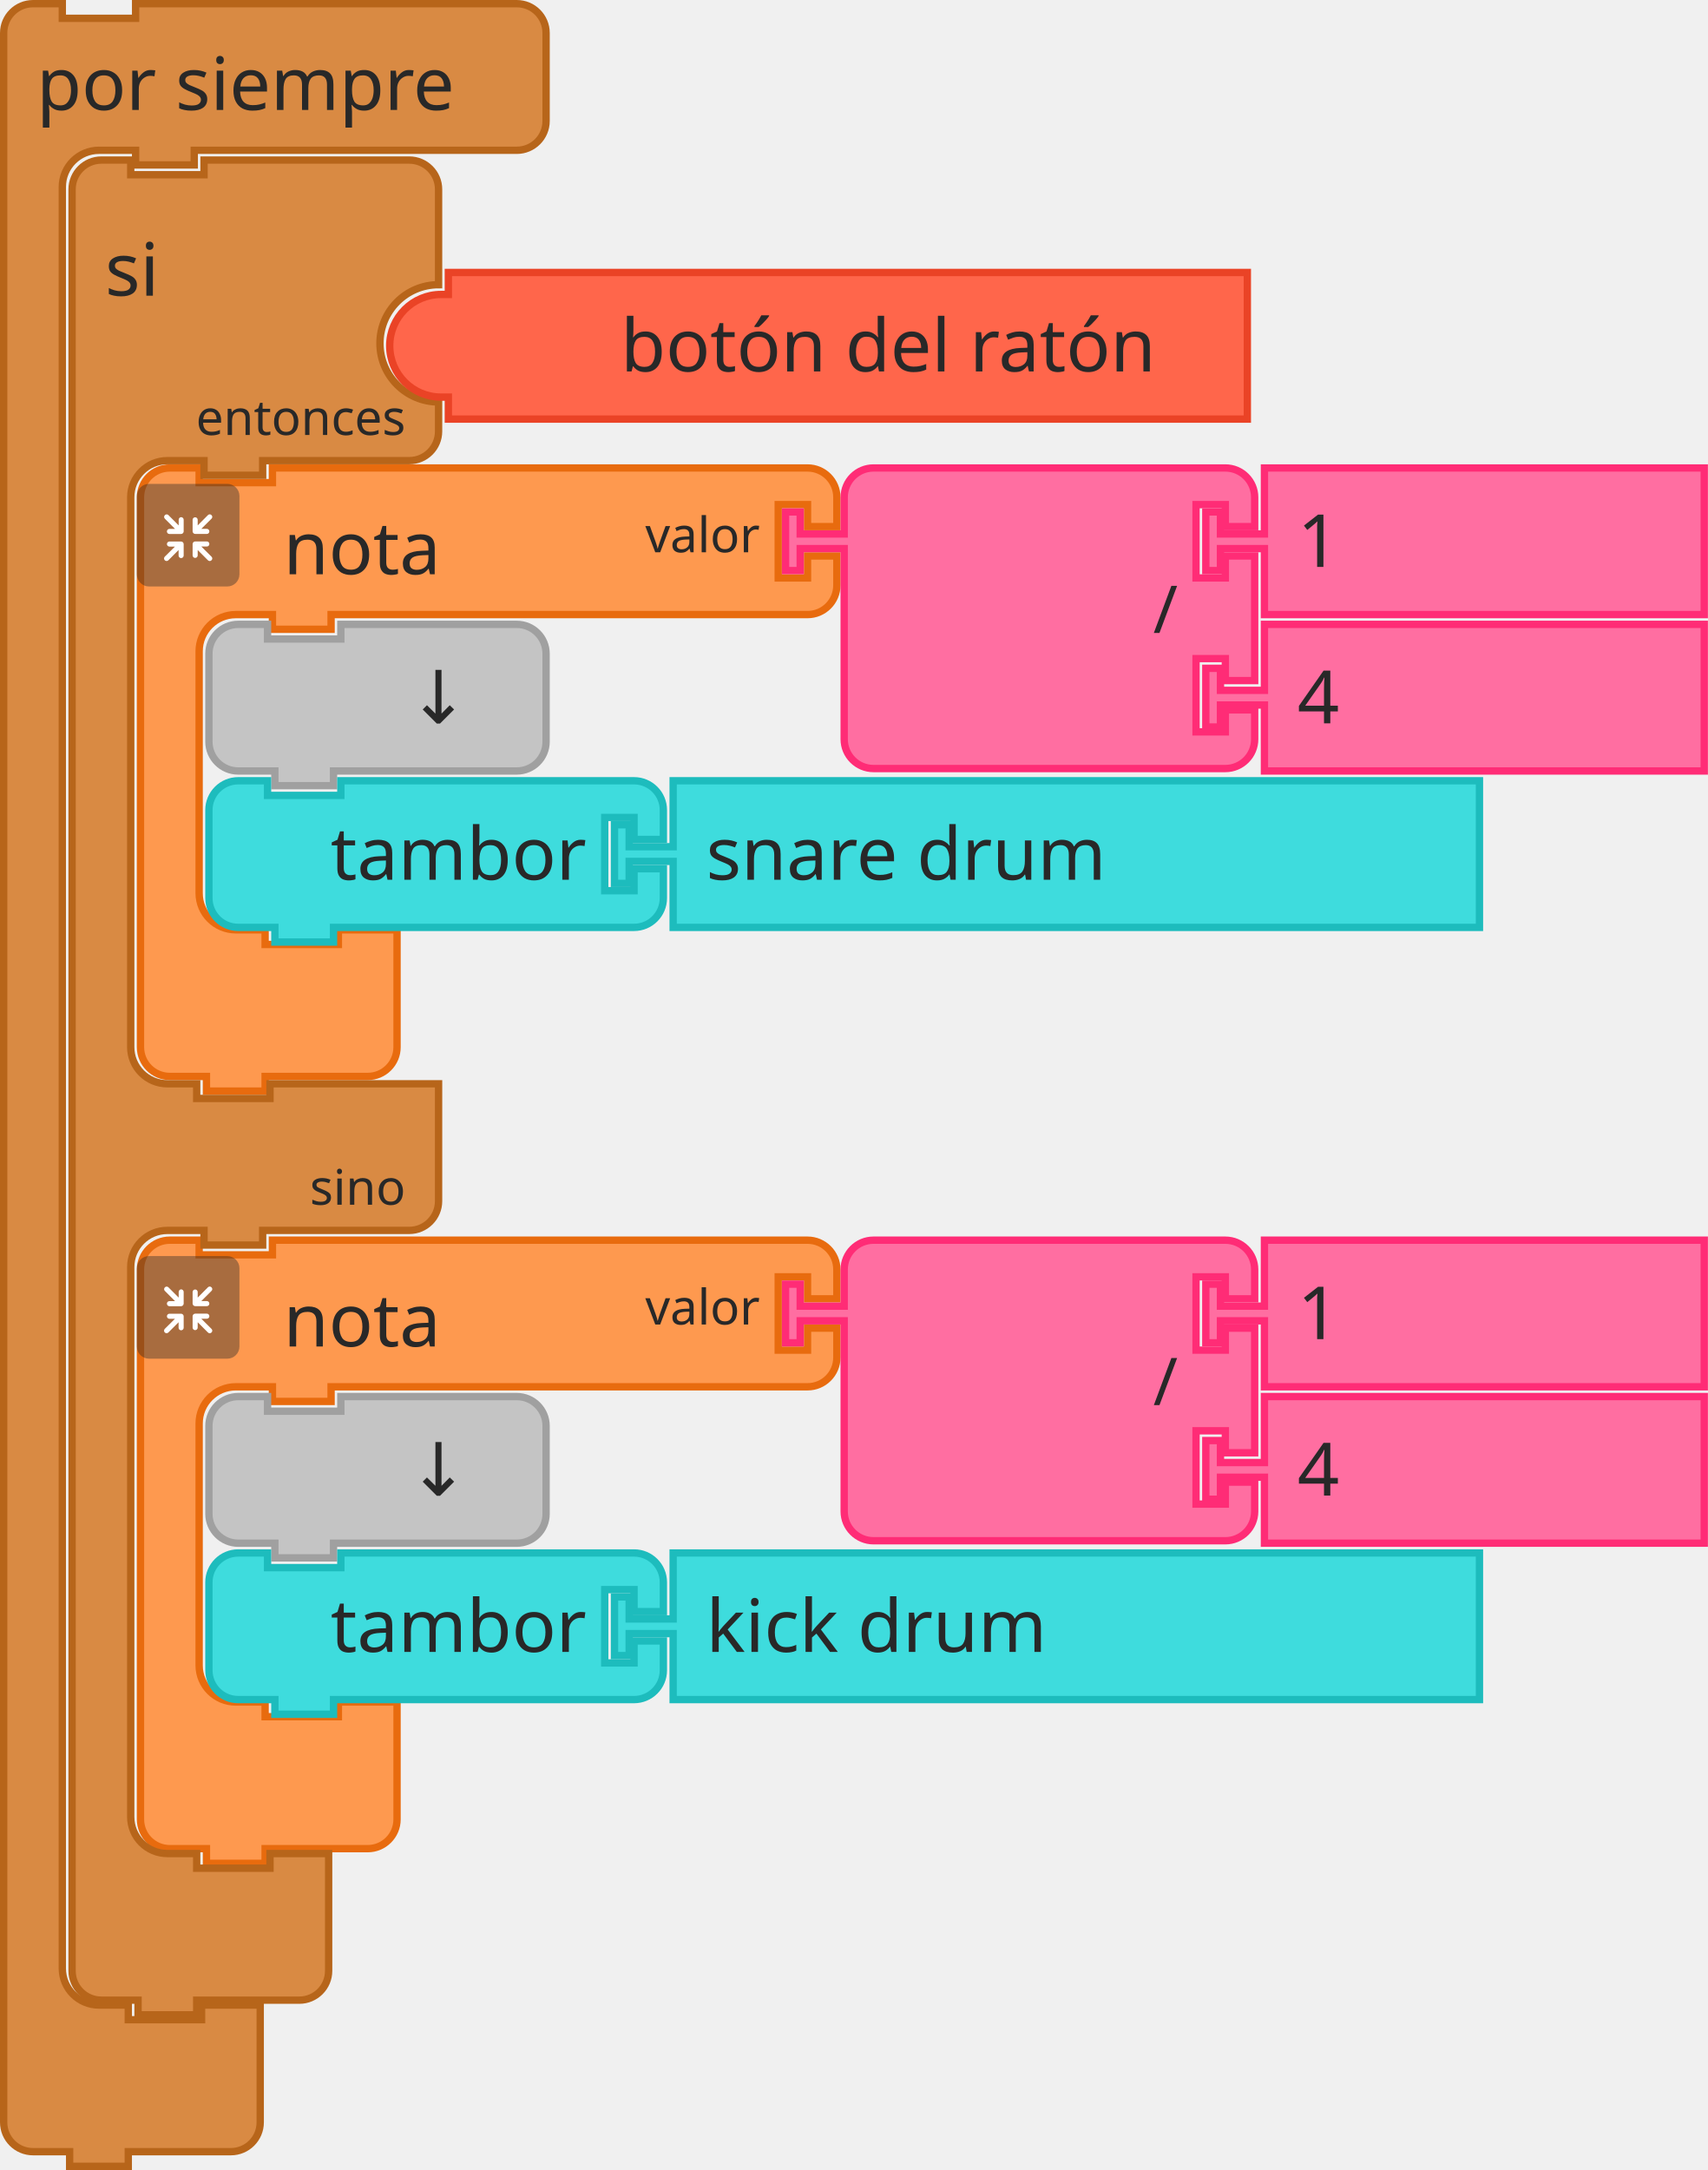
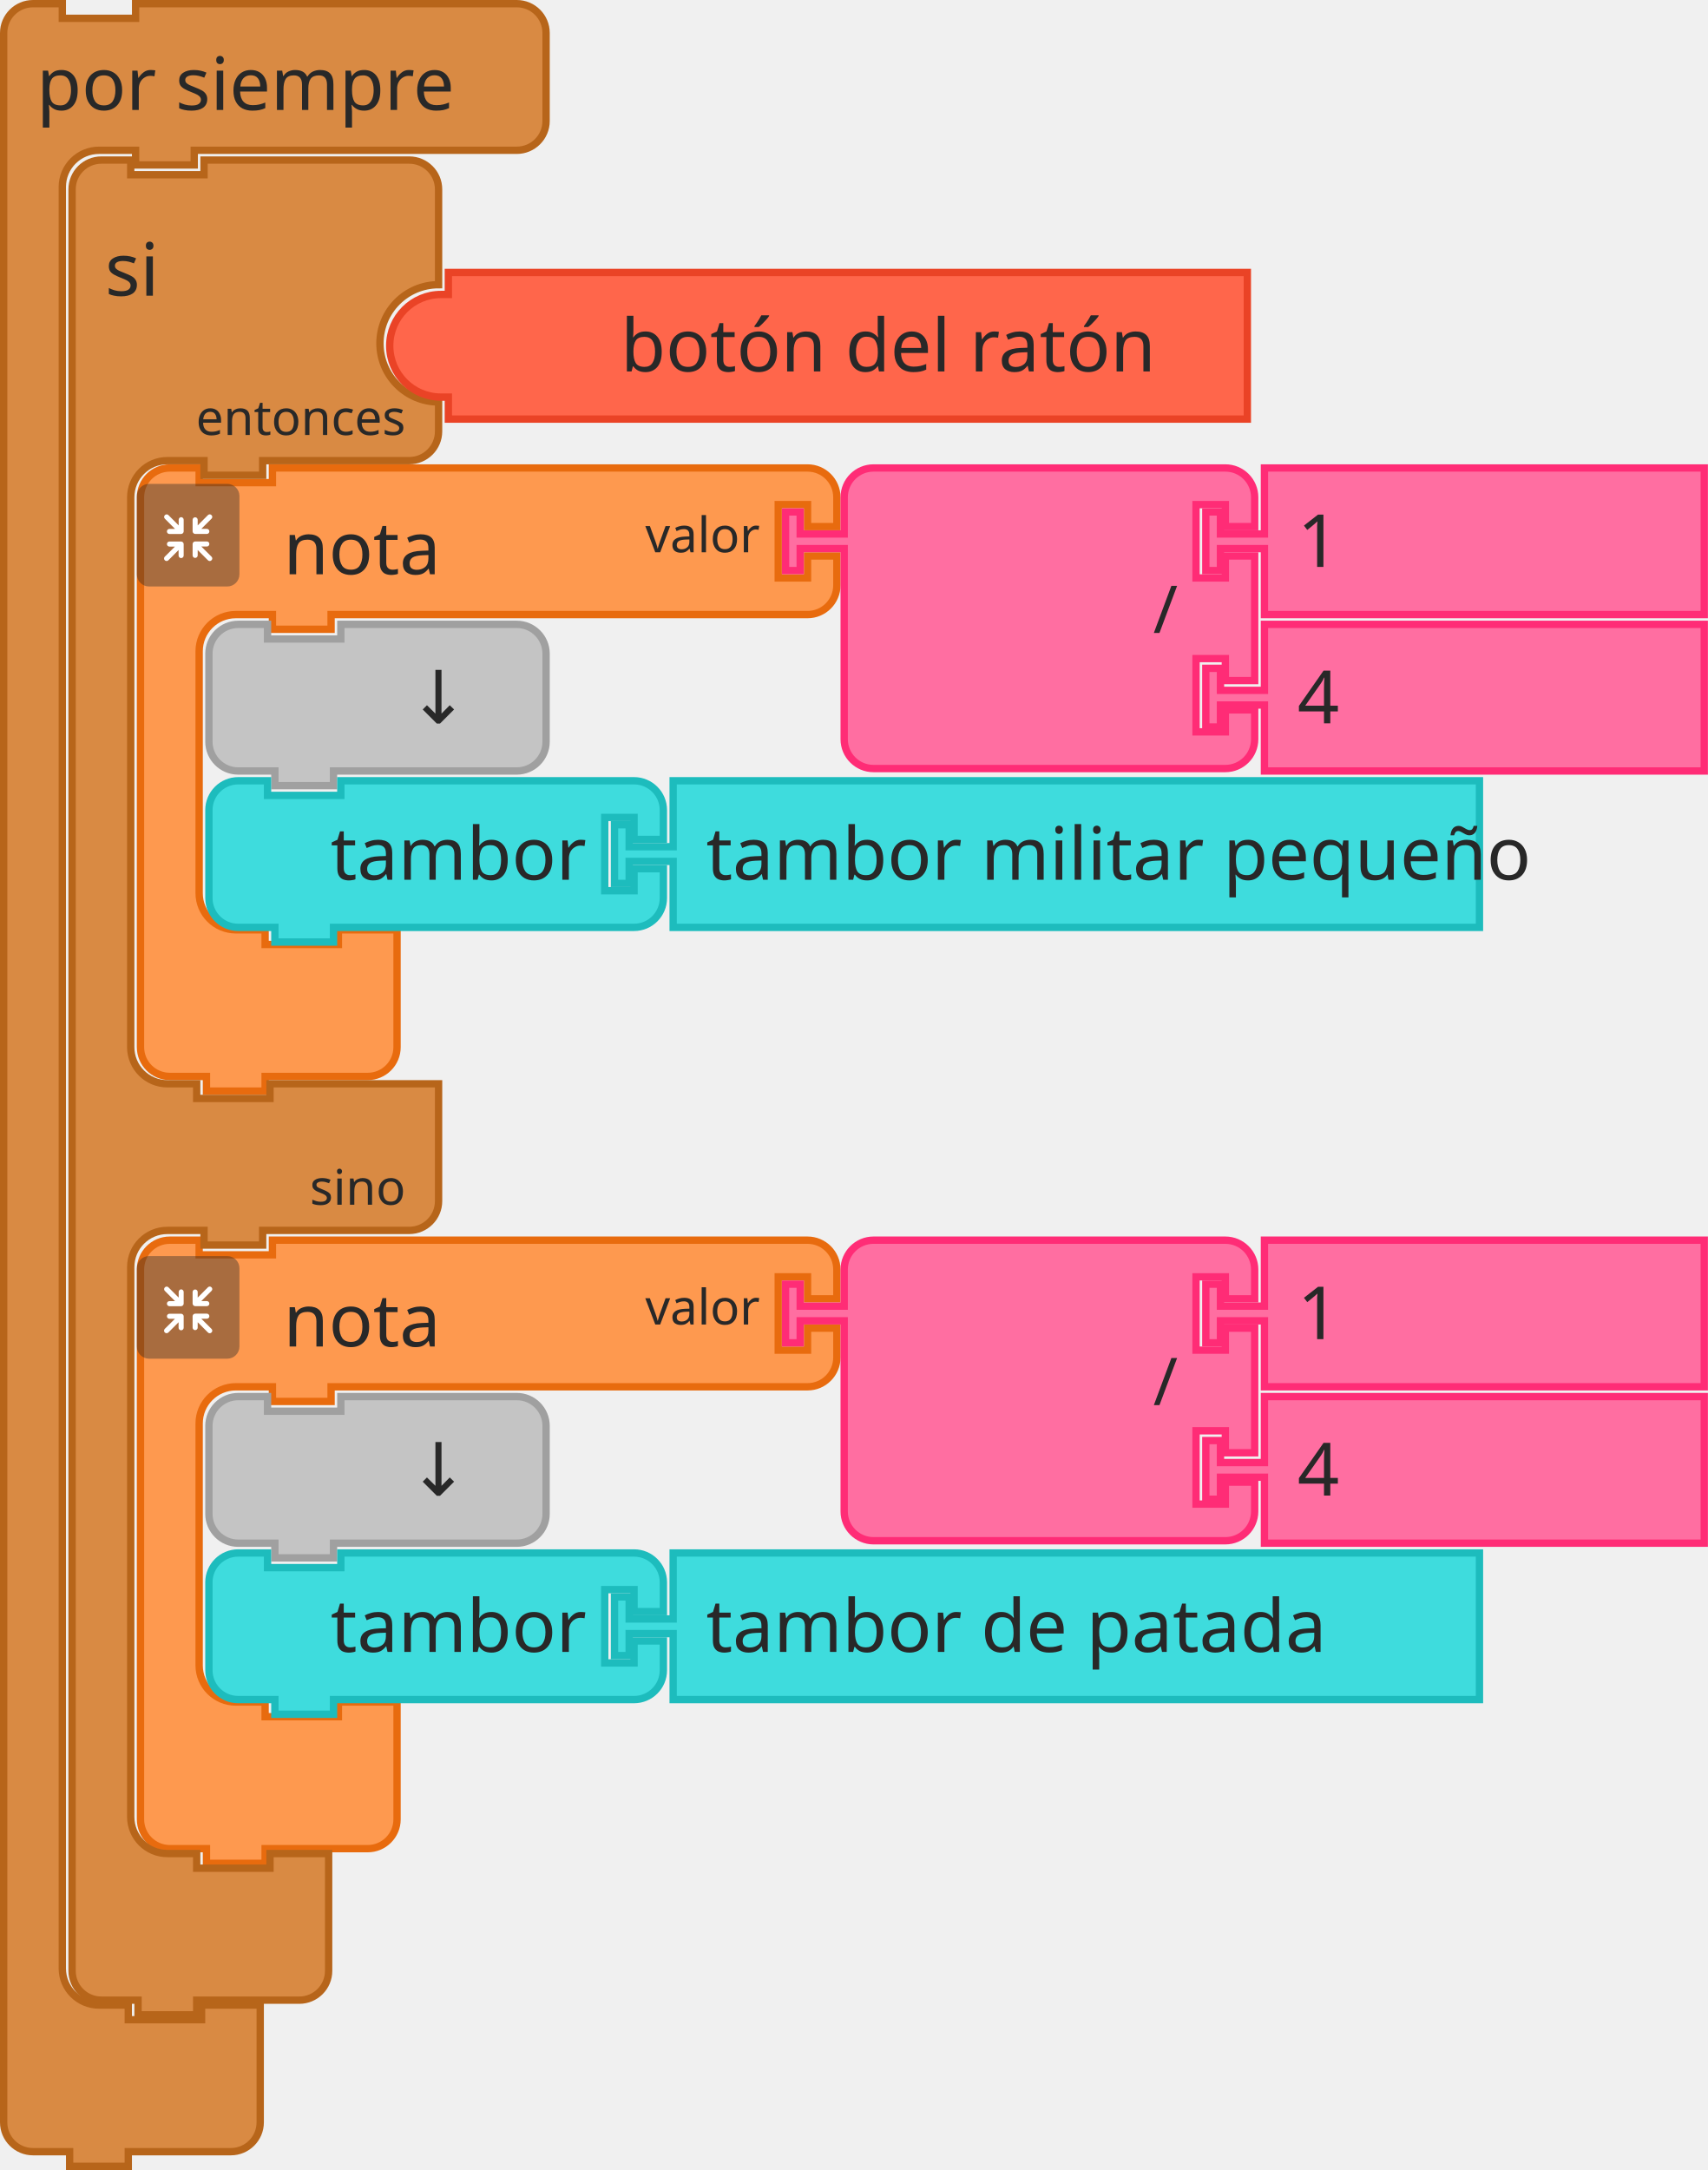
<svg xmlns="http://www.w3.org/2000/svg" width="349.5" height="444">
  <g>
    <g transform="translate(28, 253)">
      <g transform="scale(1.5, 1.5)">
        <path d="m0.5 8.5 L 0.5 4.5 A 4 4 90 0 1 4.5 0.5 L 8.5 0.5 L 8.5 2.5 L 18.5 2.5 L 18.5 0.5 L 27.5 0.5 L 87.5 0.5 L 91.5 0.5 A 4 4 90 0 1 95.5 4.5 L 95.5 8.5 L 91.5 8.5 L 91.5 5.5 L 87.5 5.5 L 87.5 15.5 L 91.5 15.5 L 91.5 12.5 L 95.5 12.5 L 95.5 16.5 A 4 4 90 0 1 91.5 20.5 L 87.5 20.5 L 27.5 20.5 L 26.5 20.5 L 26.5 22.5 L 18.5 22.5 L 18.5 20.5 L 17.5 20.5 L 13.5 20.5 A 5 5 90 0 0 8.5 25.5 L 8.5 29.5 L 8.5 33.5 L 8.5 54.5 L 8.5 58.5 A 5 5 90 0 0 13.5 63.5 L 17.5 63.5 L 17.5 65.5 L 27.5 65.5 L 27.5 63.5 L 35.5 63.5 L 35.5 69.5 L 35.5 75.5 L 35.5 79.5 A 4 4 90 0 1 31.5 83.5 L 27.5 83.5 L 18.5 83.5 L 17.5 83.5 L 17.5 85.5 L 9.5 85.5 L 9.5 83.5 L 8.5 83.5 L 4.5 83.5 A 4 4 90 0 1 0.5 79.5 L 0.5 75.5 z" style="fill:#FE994F;fill-opacity:1;stroke:#E86B0E;stroke-width:1;stroke-linecap:round;stroke-opacity:1;" />
        <text style="font-size:10px;fill:#282828;font-family:sans-serif;text-anchor:start">
          <tspan x="20" y="15">nota</tspan>
        </text>
        <text style="font-size:6.667px;fill:#282828;font-family:sans-serif;text-anchor:end">
          <tspan x="85" y="12">valor</tspan>
        </text>
      </g>
    </g>
    <g transform="translate(28, 257) scale(0.5 0.5)">
      <g style="isolation:isolate">
        <g id="レイヤー_2" data-name="レイヤー 2">
          <g id="Icon">
            <rect width="42" height="42" rx="5" ry="5" style="fill:#292929;opacity:0.4;mix-blend-mode:multiply" />
            <path d="M30.56,29.8l-4.17-4.16h2.26a1,1,0,1,0,0-2.07H23.94a1.08,1.08,0,0,0-1.11,1v0s0,0,0,.06v4.64h0a1,1,0,1,0,2.08,0V27.08l4.19,4.19a1,1,0,0,0,1.46,0A1,1,0,0,0,30.56,29.8Z" style="fill:#fff" />
            <path d="M19.17,24.6a1.08,1.08,0,0,0-1.11-1H13.35a1,1,0,1,0,0,2.07H15.6L11.44,29.8a1,1,0,0,0,1.47,1.47l4.18-4.19v2.26a1,1,0,1,0,2.08,0V24.7s0,0,0-.06A.08.08,0,0,1,19.17,24.6Z" style="fill:#fff" />
            <path d="M23.94,20.5h4.7a1,1,0,1,0,0-2.08H26.39l4.17-4.16a1,1,0,0,0,0-1.47,1,1,0,0,0-1.46,0L24.91,17V14.72a1,1,0,1,0-2.08,0v4.64a.43.43,0,0,0,0,.05v.05A1.09,1.09,0,0,0,23.94,20.5Z" style="fill:#fff" />
            <path d="M18.13,13.62a1.08,1.08,0,0,0-1,1.09V17l-4.18-4.19a1,1,0,0,0-1.47,0,1,1,0,0,0,0,1.46l4.16,4.17H13.35a1,1,0,1,0,0,2.08h4.71a1.09,1.09,0,0,0,1.11-1,.08.08,0,0,1,0,0s0,0,0-.06V14.71A1.07,1.07,0,0,0,18.13,13.62Z" style="fill:#fff" />
          </g>
        </g>
      </g>
    </g>
  </g>
  <g transform="translate(160, 253)">
    <g transform="scale(1.5, 1.5)">
      <path d="m8.5 8.5 L 8.5 4.5 A 4 4 90 0 1 12.5 0.5 L 16.5 0.5 L 26.5 0.5 L 56.5 0.5 L 60.5 0.5 A 4 4 90 0 1 64.5 4.5 L 64.5 8.5 L 60.5 8.5 L 60.5 5.5 L 56.5 5.5 L 56.5 15.5 L 60.5 15.5 L 60.5 12.5 L 64.5 12.5 L 64.5 29.5 L 60.5 29.5 L 60.5 26.5 L 56.5 26.5 L 56.5 36.5 L 60.5 36.5 L 60.5 33.5 L 64.5 33.5 L 64.5 37.5 A 4 4 90 0 1 60.5 41.5 L 56.5 41.5 L 26.5 41.5 L 16.5 41.5 L 12.5 41.5 A 4 4 90 0 1 8.5 37.5 L 8.5 33.5 L 8.5 12.5 L 8.5 11.5 L 2.5 11.5 L 2.5 14.5 L 0.5 14.5 L 0.5 6.5 L 2.5 6.5 L 2.5 9.5 L 8.5 9.5 L 8.5 8.5 z" style="fill:#FF6EA1;fill-opacity:1;stroke:#FF2C76;stroke-width:1;stroke-linecap:round;stroke-opacity:1;" />
      <text style="font-size:9px;fill:#282828;font-family:sans-serif;text-anchor:end">
        <tspan x="54" y="23">/</tspan>
      </text>
      <text style="font-size:6px;fill:#282828;font-family:sans-serif;text-anchor:end">
        <tspan x="54" y="12" />
      </text>
      <text style="font-size:6px;fill:#282828;font-family:sans-serif;text-anchor:end">
        <tspan x="54" y="33" />
      </text>
    </g>
  </g>
  <g transform="translate(246, 253)">
    <g transform="scale(1.5, 1.5)">
      <path d="m8.5 0.5 L 68.5 0.5 L 68.5 20.5 L 8.5 20.5 L 8.5 12.5 L 8.5 11.5 L 2.5 11.5 L 2.5 14.5 L 0.5 14.5 L 0.5 6.5 L 2.5 6.5 L 2.5 9.5 L 8.5 9.5 L 8.5 8.5 z" style="fill:#FF6EA1;fill-opacity:1;stroke:#FF2C76;stroke-width:1;stroke-linecap:round;stroke-opacity:1;" />
      <text style="font-size:10px;fill:#282828;font-family:sans-serif;text-anchor:start">
        <tspan x="13" y="14">1</tspan>
      </text>
    </g>
  </g>
  <g transform="translate(246, 285)">
    <g transform="scale(1.5, 1.5)">
      <path d="m8.5 0.5 L 68.5 0.5 L 68.5 20.5 L 8.5 20.5 L 8.5 12.5 L 8.5 11.5 L 2.5 11.5 L 2.5 14.5 L 0.5 14.5 L 0.5 6.5 L 2.5 6.5 L 2.5 9.5 L 8.5 9.5 L 8.5 8.5 z" style="fill:#FF6EA1;fill-opacity:1;stroke:#FF2C76;stroke-width:1;stroke-linecap:round;stroke-opacity:1;" />
      <text style="font-size:10px;fill:#282828;font-family:sans-serif;text-anchor:start">
        <tspan x="13" y="14">4</tspan>
      </text>
    </g>
  </g>
  <g transform="translate(42, 285)">
    <g transform="scale(1.5, 1.5)">
      <path d="m0.5 8.5 L 0.5 4.5 A 4 4 90 0 1 4.5 0.5 L 8.5 0.5 L 8.5 2.5 L 18.5 2.5 L 18.5 0.5 L 38.5 0.5 L 42.5 0.5 A 4 4 90 0 1 46.5 4.5 L 46.5 8.5 L 46.5 12.5 L 46.5 16.5 A 4 4 90 0 1 42.5 20.5 L 38.5 20.5 L 18.5 20.5 L 17.5 20.5 L 17.5 22.5 L 9.5 22.5 L 9.5 20.5 L 8.5 20.5 L 4.5 20.5 A 4 4 90 0 1 0.5 16.5 L 0.5 12.5 z" style="fill:#C4C4C4;fill-opacity:1;stroke:#A0A0A0;stroke-width:1;stroke-linecap:round;stroke-opacity:1;" />
      <text style="font-size:10px;fill:#282828;font-family:sans-serif;text-anchor:end">
        <tspan x="36" y="14">↓</tspan>
      </text>
    </g>
  </g>
  <g transform="translate(42, 317)">
    <g transform="scale(1.5, 1.5)">
      <path d="m0.5 8.5 L 0.5 4.5 A 4 4 90 0 1 4.5 0.5 L 8.5 0.5 L 8.5 2.5 L 18.5 2.5 L 18.5 0.5 L 54.5 0.5 L 58.5 0.5 A 4 4 90 0 1 62.5 4.5 L 62.5 8.5 L 58.5 8.5 L 58.5 5.5 L 54.5 5.5 L 54.5 15.5 L 58.5 15.5 L 58.5 12.5 L 62.5 12.5 L 62.5 16.5 A 4 4 90 0 1 58.5 20.5 L 54.5 20.5 L 18.5 20.5 L 17.5 20.5 L 17.5 22.5 L 9.5 22.5 L 9.5 20.5 L 8.5 20.5 L 4.5 20.5 A 4 4 90 0 1 0.5 16.5 L 0.5 12.5 L 0.5 8.5 z" style="fill:#3EDCDD;fill-opacity:1;stroke:#1DBCBD;stroke-width:1;stroke-linecap:round;stroke-opacity:1;" />
      <text style="font-size:10px;fill:#282828;font-family:sans-serif;text-anchor:end">
        <tspan x="52" y="14">tambor</tspan>
      </text>
      <text style="font-size:6.667px;fill:#282828;font-family:sans-serif;text-anchor:end">
        <tspan x="52" y="12" />
      </text>
    </g>
  </g>
  <g transform="translate(125, 317)">
    <g transform="scale(1.5, 1.5)">
      <path d="m8.5 0.5 L 118.5 0.5 L 118.5 20.5 L 8.5 20.5 L 8.5 12.5 L 8.5 11.5 L 2.5 11.5 L 2.5 14.5 L 0.5 14.5 L 0.5 6.5 L 2.5 6.5 L 2.5 9.5 L 8.5 9.5 L 8.5 8.5 z" style="fill:#3EDCDD;fill-opacity:1;stroke:#1DBCBD;stroke-width:1;stroke-linecap:round;stroke-opacity:1;" />
      <text style="font-size:10px;fill:#282828;font-family:sans-serif;text-anchor:start">
-         <tspan x="13" y="14">kick drum</tspan>
+         <tspan x="13" y="14">tambor de patada</tspan>
      </text>
    </g>
  </g>
  <g>
    <g transform="translate(28, 95)">
      <g transform="scale(1.5, 1.5)">
        <path d="m0.5 8.5 L 0.5 4.5 A 4 4 90 0 1 4.5 0.5 L 8.5 0.5 L 8.5 2.5 L 18.5 2.5 L 18.5 0.5 L 27.5 0.5 L 87.5 0.5 L 91.5 0.5 A 4 4 90 0 1 95.5 4.5 L 95.5 8.5 L 91.5 8.5 L 91.5 5.5 L 87.5 5.5 L 87.5 15.5 L 91.5 15.5 L 91.5 12.5 L 95.5 12.5 L 95.5 16.5 A 4 4 90 0 1 91.5 20.5 L 87.5 20.5 L 27.5 20.5 L 26.5 20.5 L 26.5 22.5 L 18.5 22.5 L 18.5 20.5 L 17.5 20.5 L 13.5 20.5 A 5 5 90 0 0 8.5 25.5 L 8.5 29.5 L 8.5 33.5 L 8.5 54.5 L 8.5 58.5 A 5 5 90 0 0 13.5 63.5 L 17.5 63.5 L 17.5 65.5 L 27.5 65.5 L 27.5 63.5 L 35.5 63.5 L 35.5 69.5 L 35.5 75.5 L 35.5 79.5 A 4 4 90 0 1 31.5 83.5 L 27.5 83.5 L 18.5 83.5 L 17.5 83.5 L 17.5 85.5 L 9.5 85.5 L 9.5 83.5 L 8.5 83.5 L 4.5 83.5 A 4 4 90 0 1 0.5 79.5 L 0.5 75.5 z" style="fill:#FE994F;fill-opacity:1;stroke:#E86B0E;stroke-width:1;stroke-linecap:round;stroke-opacity:1;" />
        <text style="font-size:10px;fill:#282828;font-family:sans-serif;text-anchor:start">
          <tspan x="20" y="15">nota</tspan>
        </text>
        <text style="font-size:6.667px;fill:#282828;font-family:sans-serif;text-anchor:end">
          <tspan x="85" y="12">valor</tspan>
        </text>
      </g>
    </g>
    <g transform="translate(28, 99) scale(0.5 0.5)">
      <g style="isolation:isolate">
        <g id="レイヤー_2" data-name="レイヤー 2">
          <g id="Icon">
            <rect width="42" height="42" rx="5" ry="5" style="fill:#292929;opacity:0.4;mix-blend-mode:multiply" />
            <path d="M30.56,29.8l-4.17-4.16h2.26a1,1,0,1,0,0-2.07H23.94a1.08,1.08,0,0,0-1.11,1v0s0,0,0,.06v4.64h0a1,1,0,1,0,2.08,0V27.08l4.19,4.19a1,1,0,0,0,1.46,0A1,1,0,0,0,30.56,29.8Z" style="fill:#fff" />
            <path d="M19.17,24.6a1.08,1.08,0,0,0-1.11-1H13.35a1,1,0,1,0,0,2.07H15.6L11.44,29.8a1,1,0,0,0,1.47,1.47l4.18-4.19v2.26a1,1,0,1,0,2.08,0V24.7s0,0,0-.06A.08.08,0,0,1,19.17,24.6Z" style="fill:#fff" />
            <path d="M23.94,20.5h4.7a1,1,0,1,0,0-2.08H26.39l4.17-4.16a1,1,0,0,0,0-1.47,1,1,0,0,0-1.46,0L24.91,17V14.72a1,1,0,1,0-2.08,0v4.64a.43.43,0,0,0,0,.05v.05A1.09,1.09,0,0,0,23.94,20.5Z" style="fill:#fff" />
            <path d="M18.13,13.62a1.08,1.08,0,0,0-1,1.09V17l-4.18-4.19a1,1,0,0,0-1.47,0,1,1,0,0,0,0,1.46l4.16,4.17H13.35a1,1,0,1,0,0,2.08h4.71a1.09,1.09,0,0,0,1.11-1,.08.08,0,0,1,0,0s0,0,0-.06V14.71A1.07,1.07,0,0,0,18.13,13.62Z" style="fill:#fff" />
          </g>
        </g>
      </g>
    </g>
  </g>
  <g transform="translate(160, 95)">
    <g transform="scale(1.5, 1.5)">
      <path d="m8.5 8.5 L 8.5 4.5 A 4 4 90 0 1 12.5 0.5 L 16.5 0.5 L 26.5 0.5 L 56.5 0.5 L 60.5 0.5 A 4 4 90 0 1 64.5 4.5 L 64.5 8.5 L 60.5 8.5 L 60.5 5.5 L 56.5 5.5 L 56.5 15.5 L 60.5 15.5 L 60.5 12.5 L 64.5 12.5 L 64.5 29.5 L 60.5 29.5 L 60.5 26.5 L 56.5 26.5 L 56.5 36.5 L 60.5 36.5 L 60.5 33.5 L 64.5 33.5 L 64.5 37.5 A 4 4 90 0 1 60.5 41.5 L 56.5 41.5 L 26.5 41.5 L 16.5 41.5 L 12.5 41.5 A 4 4 90 0 1 8.5 37.5 L 8.5 33.5 L 8.5 12.5 L 8.5 11.5 L 2.5 11.5 L 2.5 14.5 L 0.5 14.5 L 0.5 6.5 L 2.5 6.5 L 2.5 9.5 L 8.5 9.5 L 8.5 8.5 z" style="fill:#FF6EA1;fill-opacity:1;stroke:#FF2C76;stroke-width:1;stroke-linecap:round;stroke-opacity:1;" />
      <text style="font-size:9px;fill:#282828;font-family:sans-serif;text-anchor:end">
        <tspan x="54" y="23">/</tspan>
      </text>
      <text style="font-size:6px;fill:#282828;font-family:sans-serif;text-anchor:end">
        <tspan x="54" y="12" />
      </text>
      <text style="font-size:6px;fill:#282828;font-family:sans-serif;text-anchor:end">
        <tspan x="54" y="33" />
      </text>
    </g>
  </g>
  <g transform="translate(246, 95)">
    <g transform="scale(1.5, 1.5)">
      <path d="m8.5 0.5 L 68.5 0.5 L 68.5 20.5 L 8.5 20.5 L 8.5 12.5 L 8.5 11.5 L 2.5 11.5 L 2.5 14.5 L 0.5 14.5 L 0.5 6.5 L 2.5 6.5 L 2.5 9.5 L 8.5 9.5 L 8.5 8.5 z" style="fill:#FF6EA1;fill-opacity:1;stroke:#FF2C76;stroke-width:1;stroke-linecap:round;stroke-opacity:1;" />
      <text style="font-size:10px;fill:#282828;font-family:sans-serif;text-anchor:start">
        <tspan x="13" y="14">1</tspan>
      </text>
    </g>
  </g>
  <g transform="translate(246, 127)">
    <g transform="scale(1.5, 1.5)">
      <path d="m8.5 0.5 L 68.5 0.5 L 68.5 20.5 L 8.5 20.5 L 8.5 12.5 L 8.5 11.5 L 2.5 11.5 L 2.5 14.5 L 0.5 14.5 L 0.5 6.5 L 2.5 6.5 L 2.5 9.5 L 8.5 9.5 L 8.5 8.5 z" style="fill:#FF6EA1;fill-opacity:1;stroke:#FF2C76;stroke-width:1;stroke-linecap:round;stroke-opacity:1;" />
      <text style="font-size:10px;fill:#282828;font-family:sans-serif;text-anchor:start">
        <tspan x="13" y="14">4</tspan>
      </text>
    </g>
  </g>
  <g transform="translate(42, 127)">
    <g transform="scale(1.5, 1.5)">
      <path d="m0.5 8.5 L 0.5 4.5 A 4 4 90 0 1 4.5 0.5 L 8.5 0.5 L 8.5 2.5 L 18.5 2.5 L 18.5 0.5 L 38.5 0.5 L 42.5 0.5 A 4 4 90 0 1 46.5 4.5 L 46.5 8.5 L 46.5 12.5 L 46.5 16.5 A 4 4 90 0 1 42.5 20.5 L 38.5 20.5 L 18.5 20.5 L 17.5 20.5 L 17.5 22.5 L 9.5 22.5 L 9.5 20.5 L 8.5 20.5 L 4.5 20.5 A 4 4 90 0 1 0.5 16.5 L 0.5 12.5 z" style="fill:#C4C4C4;fill-opacity:1;stroke:#A0A0A0;stroke-width:1;stroke-linecap:round;stroke-opacity:1;" />
      <text style="font-size:10px;fill:#282828;font-family:sans-serif;text-anchor:end">
        <tspan x="36" y="14">↓</tspan>
      </text>
    </g>
  </g>
  <g transform="translate(42, 159)">
    <g transform="scale(1.5, 1.5)">
      <path d="m0.5 8.5 L 0.5 4.5 A 4 4 90 0 1 4.5 0.5 L 8.5 0.5 L 8.5 2.5 L 18.5 2.5 L 18.5 0.5 L 54.5 0.5 L 58.5 0.5 A 4 4 90 0 1 62.5 4.5 L 62.5 8.5 L 58.5 8.5 L 58.5 5.5 L 54.5 5.5 L 54.5 15.5 L 58.5 15.5 L 58.5 12.5 L 62.5 12.5 L 62.5 16.5 A 4 4 90 0 1 58.5 20.5 L 54.5 20.5 L 18.5 20.5 L 17.5 20.5 L 17.5 22.5 L 9.5 22.5 L 9.5 20.5 L 8.5 20.5 L 4.5 20.5 A 4 4 90 0 1 0.5 16.5 L 0.5 12.5 L 0.5 8.5 z" style="fill:#3EDCDD;fill-opacity:1;stroke:#1DBCBD;stroke-width:1;stroke-linecap:round;stroke-opacity:1;" />
      <text style="font-size:10px;fill:#282828;font-family:sans-serif;text-anchor:end">
        <tspan x="52" y="14">tambor</tspan>
      </text>
      <text style="font-size:6.667px;fill:#282828;font-family:sans-serif;text-anchor:end">
        <tspan x="52" y="12" />
      </text>
    </g>
  </g>
  <g transform="translate(125, 159)">
    <g transform="scale(1.5, 1.5)">
      <path d="m8.5 0.5 L 118.5 0.5 L 118.5 20.5 L 8.5 20.5 L 8.5 12.5 L 8.5 11.5 L 2.5 11.5 L 2.5 14.5 L 0.5 14.5 L 0.5 6.5 L 2.5 6.5 L 2.5 9.5 L 8.5 9.5 L 8.5 8.5 z" style="fill:#3EDCDD;fill-opacity:1;stroke:#1DBCBD;stroke-width:1;stroke-linecap:round;stroke-opacity:1;" />
      <text style="font-size:10px;fill:#282828;font-family:sans-serif;text-anchor:start">
-         <tspan x="13" y="14">snare drum</tspan>
+         <tspan x="13" y="14">tambor militar pequeño</tspan>
      </text>
    </g>
  </g>
  <g transform="translate(14, 32)">
    <g transform="scale(1.5, 1.5)">
      <path d="m0.5 8.5 L 0.5 4.5 A 4 4 90 0 1 4.5 0.5 L 8.5 0.5 L 8.5 2.5 L 18.5 2.5 L 18.5 0.5 L 27.5 0.5 L 42.5 0.5 L 46.5 0.5 A 4 4 90 0 1 50.5 4.5 L 50.5 8.5 L 50.5 17.5 A 8 8 90 0 0 42.5 25.5 A 8 8 90 0 0 50.5 33.5 L 50.5 37.5 A 4 4 90 0 1 46.5 41.5 L 42.5 41.5 L 27.5 41.5 L 26.5 41.5 L 26.5 43.5 L 18.5 43.5 L 18.5 41.5 L 17.5 41.5 L 13.5 41.5 A 5 5 90 0 0 8.5 46.5 L 8.5 50.5 L 8.5 54.5 L 8.5 117.5 L 8.5 121.5 A 5 5 90 0 0 13.5 126.5 L 17.5 126.5 L 17.5 128.5 L 27.5 128.5 L 27.5 126.5 L 35.5 126.5 L 50.5 126.5 L 50.5 138.5 L 50.5 142.5 A 4 4 90 0 1 46.5 146.5 L 42.5 146.5 L 27.5 146.5 L 26.5 146.5 L 26.5 148.5 L 18.5 148.5 L 18.5 146.5 L 17.5 146.5 L 13.5 146.5 A 5 5 90 0 0 8.5 151.5 L 8.5 155.5 L 8.5 159.5 L 8.5 222.5 L 8.5 226.5 A 5 5 90 0 0 13.5 231.5 L 17.5 231.5 L 17.5 233.5 L 27.5 233.5 L 27.5 231.5 L 35.5 231.5 L 35.5 237.5 L 35.5 243.5 L 35.5 247.5 A 4 4 90 0 1 31.5 251.5 L 27.5 251.5 L 18.5 251.5 L 17.5 251.5 L 17.5 253.5 L 9.5 253.5 L 9.5 251.5 L 8.5 251.5 L 4.5 251.5 A 4 4 90 0 1 0.5 247.5 L 0.5 243.5 z" style="fill:#D98A43;fill-opacity:1;stroke:#B7651A;stroke-width:1;stroke-linecap:round;stroke-opacity:1;" />
      <text style="font-size:10px;fill:#282828;font-family:sans-serif;text-anchor:start">
        <tspan x="5" y="19">si</tspan>
      </text>
      <text style="font-size:6.667px;fill:#282828;font-family:sans-serif;text-anchor:end">
        <tspan x="46" y="38">entonces</tspan>
      </text>
      <text style="font-size:6.667px;fill:#282828;font-family:sans-serif;text-anchor:end">
        <tspan x="46" y="143">sino</tspan>
      </text>
    </g>
  </g>
  <g transform="translate(0, 0)">
    <g transform="scale(1.5, 1.5)">
      <path d="m0.5 8.5 L 0.5 4.5 A 4 4 90 0 1 4.5 0.5 L 8.5 0.5 L 8.5 2.5 L 18.5 2.5 L 18.5 0.5 L 27.5 0.5 L 66.5 0.5 L 70.5 0.5 A 4 4 90 0 1 74.5 4.5 L 74.5 8.5 L 74.5 12.5 L 74.5 16.5 A 4 4 90 0 1 70.5 20.5 L 66.5 20.5 L 27.5 20.5 L 26.5 20.5 L 26.5 22.5 L 18.5 22.5 L 18.5 20.5 L 17.5 20.5 L 13.5 20.5 A 5 5 90 0 0 8.5 25.5 L 8.5 29.5 L 8.5 33.5 L 8.5 264.5 L 8.5 268.5 A 5 5 90 0 0 13.5 273.5 L 17.5 273.5 L 17.5 275.5 L 27.5 275.5 L 27.5 273.5 L 35.5 273.5 L 35.5 279.5 L 35.5 285.5 L 35.5 289.5 A 4 4 90 0 1 31.5 293.5 L 27.5 293.5 L 18.5 293.5 L 17.5 293.5 L 17.5 295.5 L 9.5 295.5 L 9.5 293.5 L 8.5 293.5 L 4.5 293.5 A 4 4 90 0 1 0.5 289.5 L 0.5 285.5 z" style="fill:#D98A43;fill-opacity:1;stroke:#B7651A;stroke-width:1;stroke-linecap:round;stroke-opacity:1;" />
      <text style="font-size:10px;fill:#282828;font-family:sans-serif;text-anchor:start">
        <tspan x="5" y="15">por siempre</tspan>
      </text>
    </g>
  </g>
  <g transform="translate(79, 55)">
    <g transform="scale(1.5, 1.5)">
      <path d="m0.5 10.5 A 7 7 90 0 1 7.5 3.5 L 8.5 3.5 L 8.5 2.5 L 8.5 0.5 L 117.5 0.5 L 117.5 16.5 L 117.5 20.5 L 8.5 20.5 L 8.5 18.5 L 8.5 17.5 L 7.5 17.5 A 7 7 90 0 1 0.5 10.5 z" style="fill:#FF664B;fill-opacity:1;stroke:#EA4326;stroke-width:1;stroke-linecap:round;stroke-opacity:1;" />
      <text style="font-size:10px;fill:#282828;font-family:sans-serif;text-anchor:end">
        <tspan x="105" y="14">botón del ratón</tspan>
      </text>
    </g>
  </g>
</svg>
